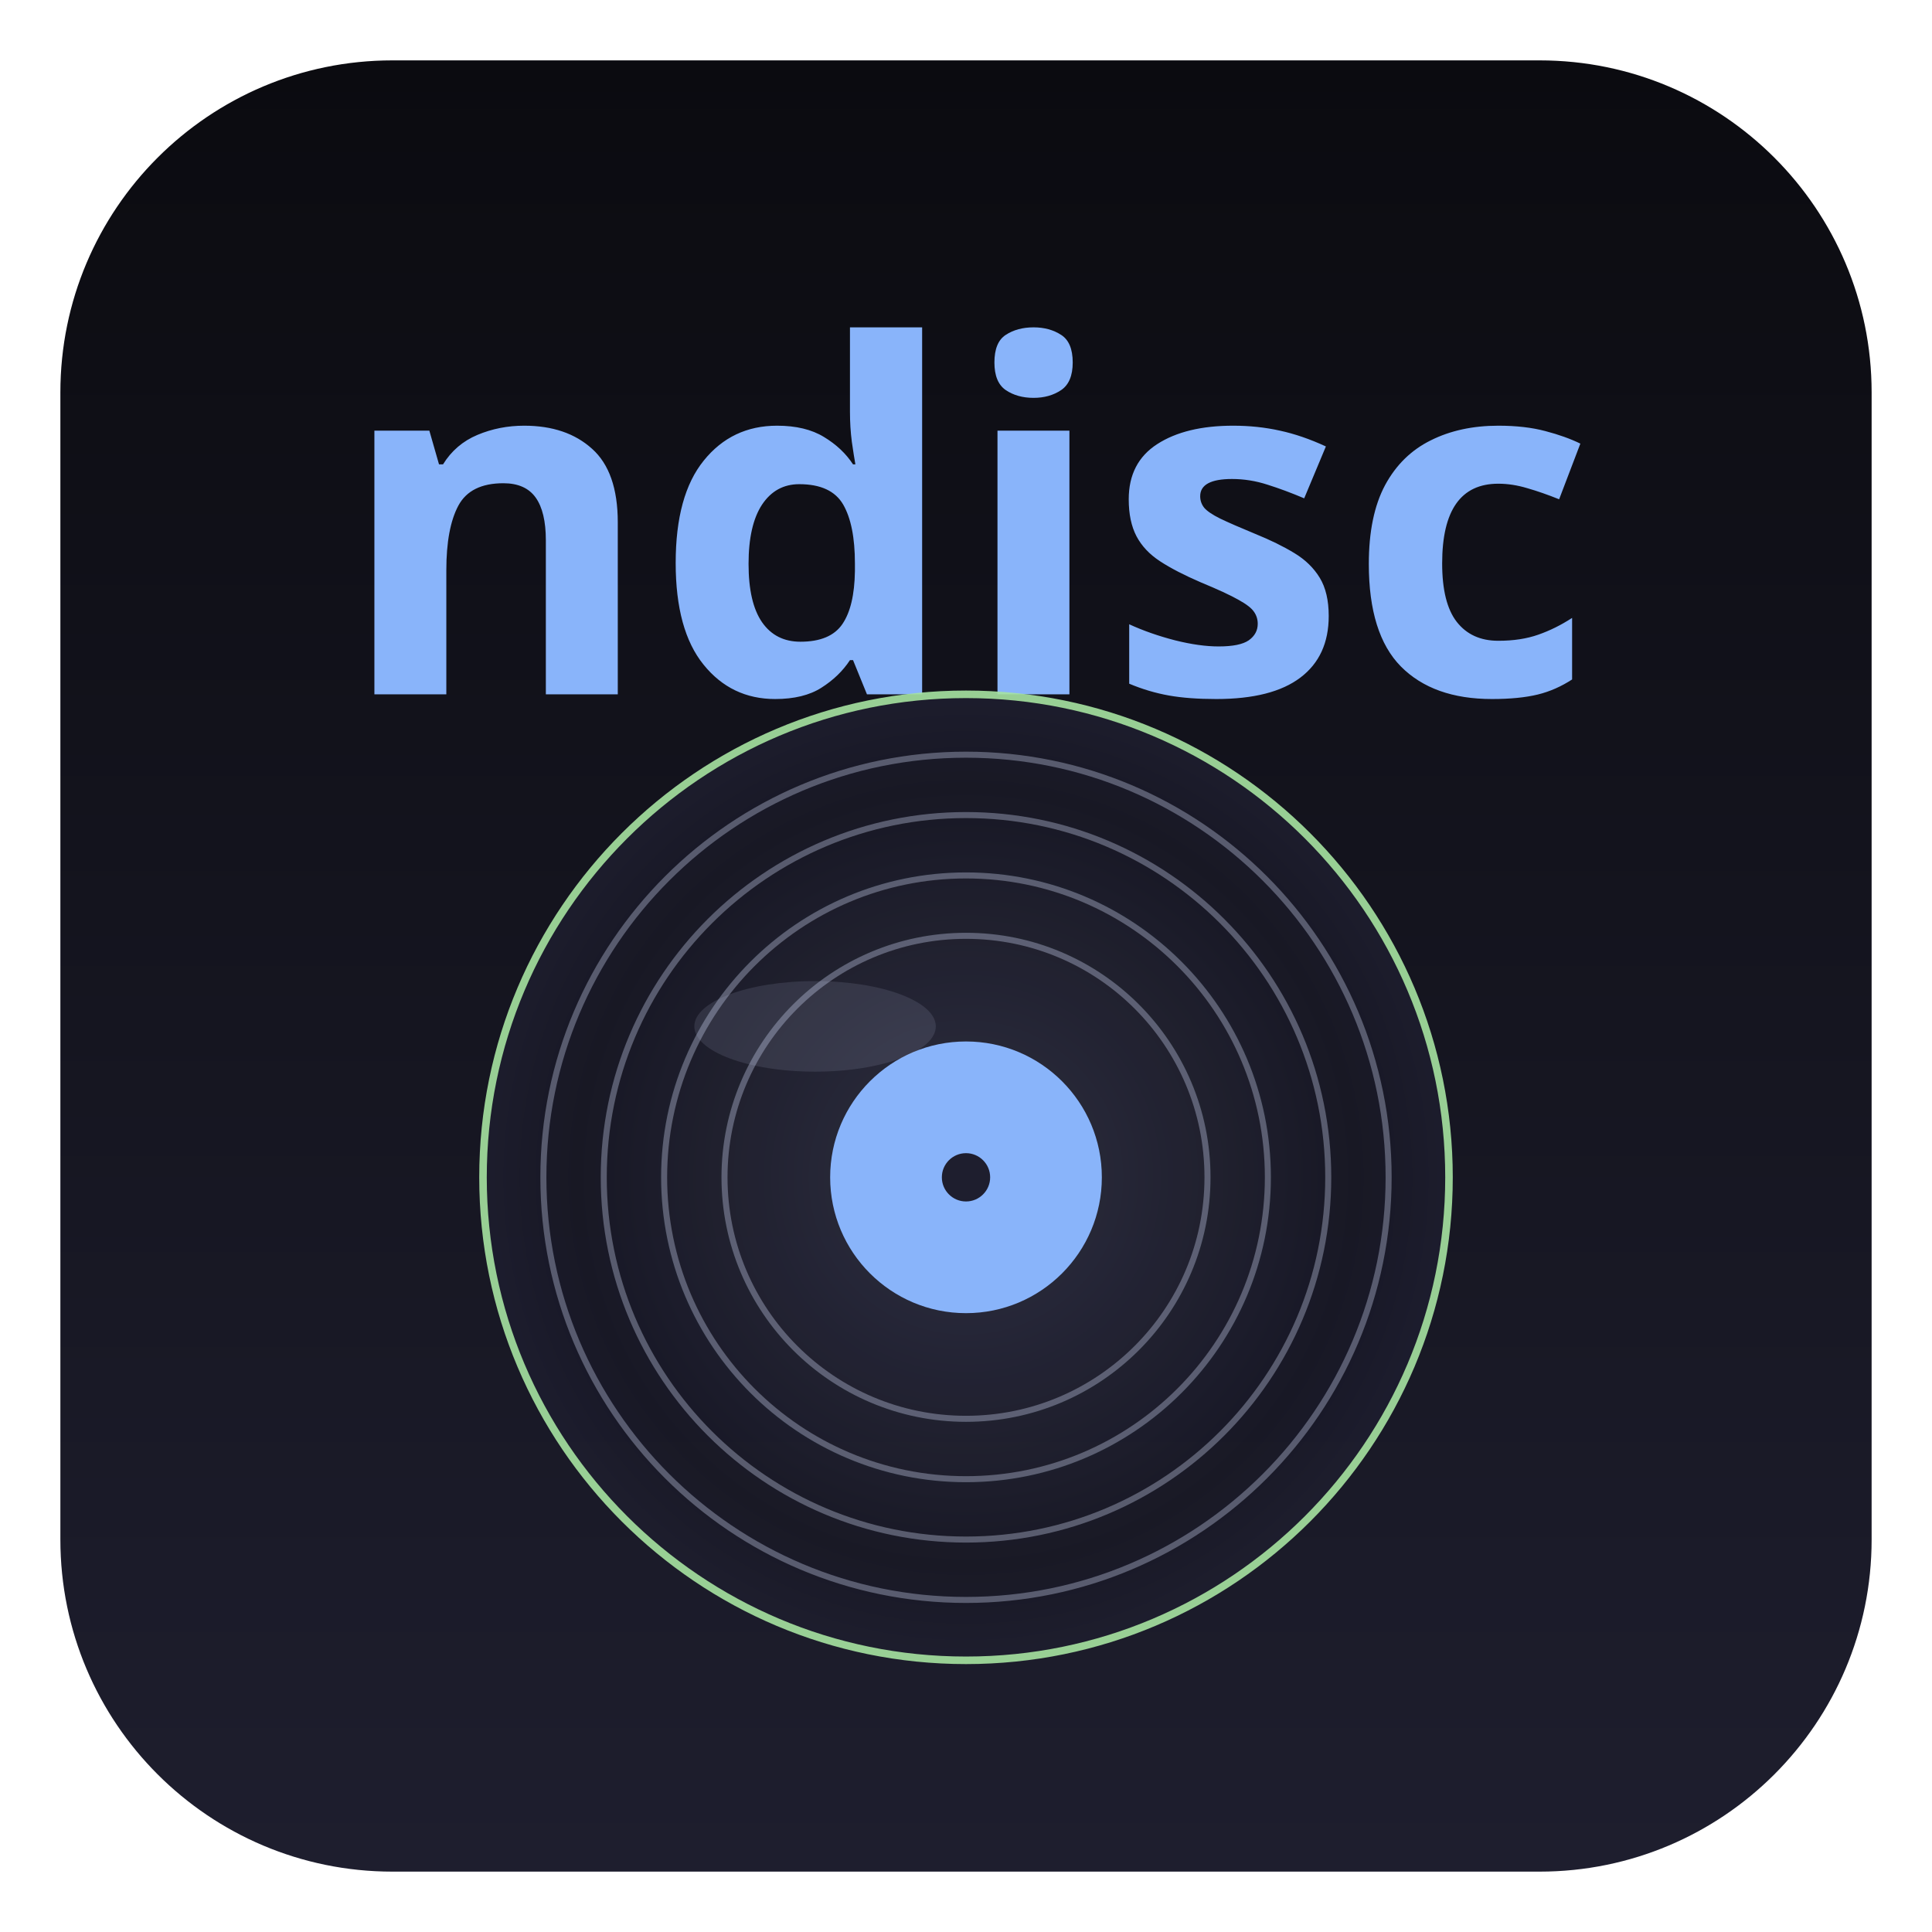
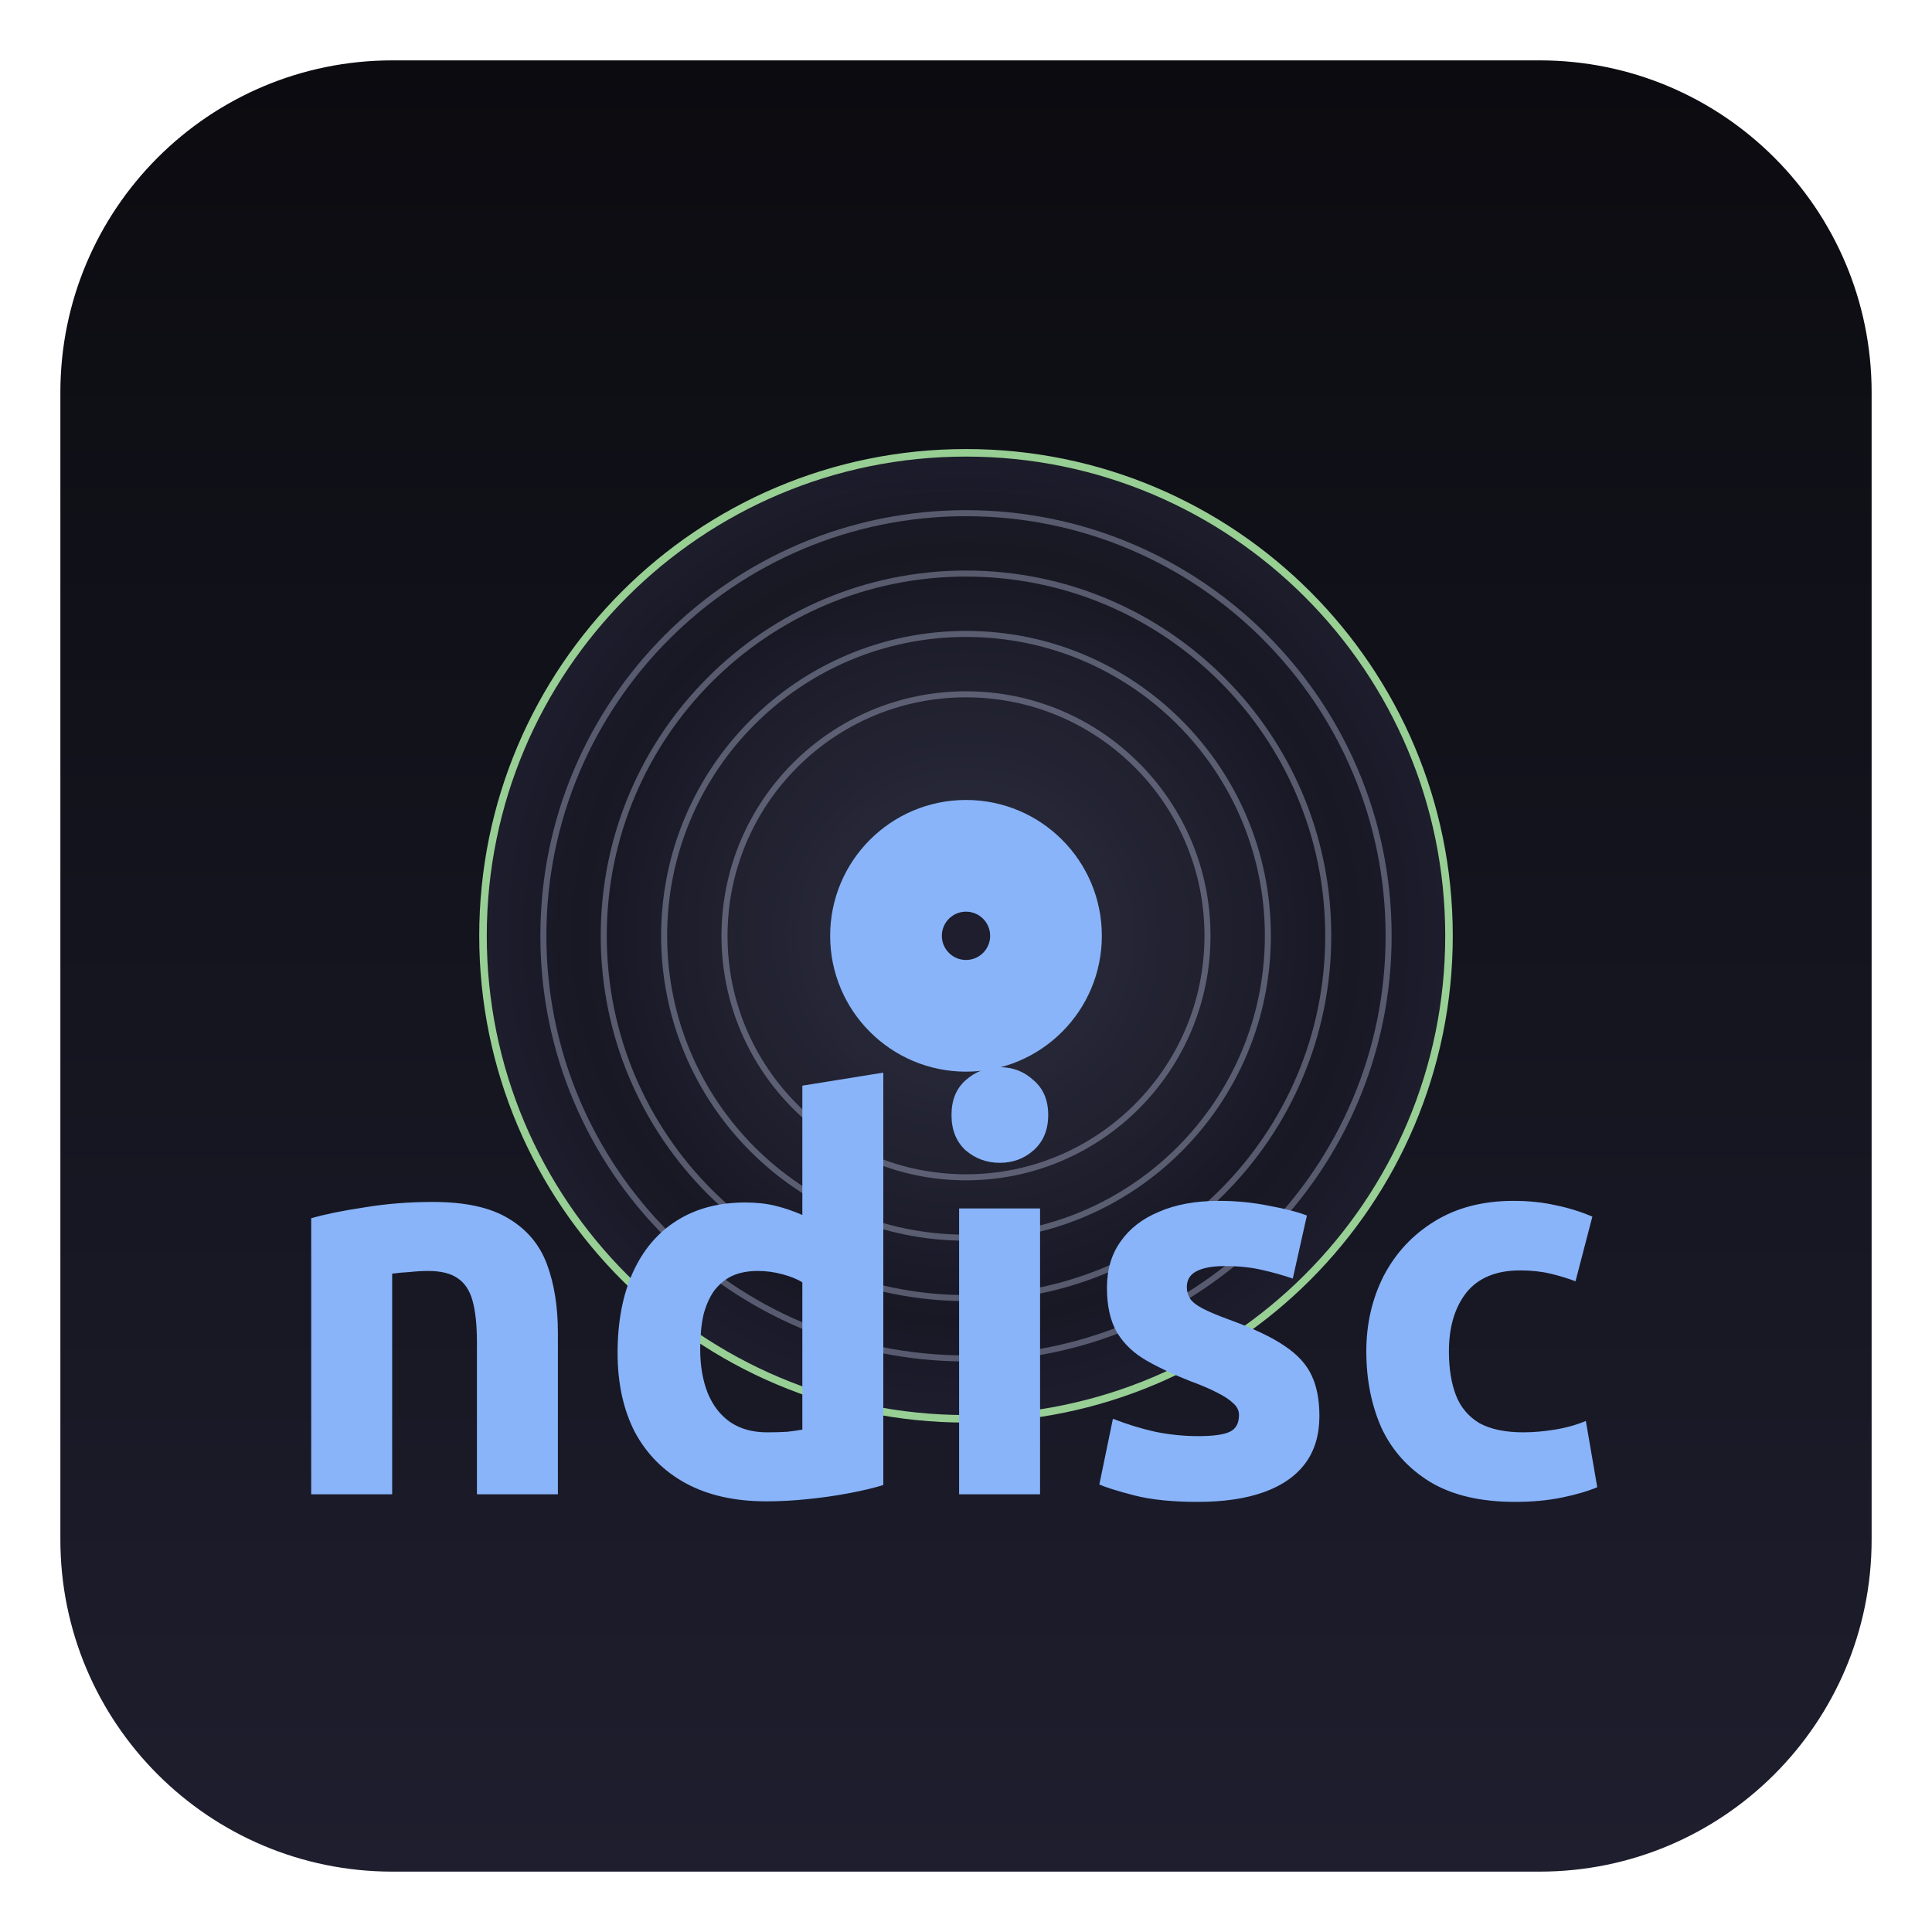
- <svg xmlns="http://www.w3.org/2000/svg" width="128" height="128" viewBox="0 0 128 128" version="1.1" id="svg12">
-   <defs id="defs5">
-     <linearGradient id="bg" x1="0" y1="0" x2="0" y2="1">
-       <stop offset="0" stop-color="#313244" id="stop1" style="stop-color:#0b0b10;stop-opacity:1;" />
-       <stop offset="100%" stop-color="#1e1e2e" id="stop2" />
+ <svg xmlns="http://www.w3.org/2000/svg" width="128" height="128" viewBox="0 0 128 128" fill="none">
+   <g id="ndisc 2">
+     <path id="rect5" d="M102 4H26C13.85 4 4 13.85 4 26V102C4 114.15 13.85 124 26 124H102C114.15 124 124 114.15 124 102V26C124 13.85 114.15 4 102 4Z" fill="url(#paint0_linear_3311_2)" />
+     <path id="circle6" opacity="0.9" d="M64 94C81.673 94 96 79.673 96 62C96 44.327 81.673 30 64 30C46.327 30 32 44.327 32 62C32 79.673 46.327 94 64 94Z" fill="url(#paint1_radial_3311_2)" stroke="#A6E3A1" stroke-width="0.5" />
+     <g id="g10" opacity="0.35">
+       <path id="circle7" d="M64 90C79.464 90 92 77.464 92 62C92 46.536 79.464 34 64 34C48.536 34 36 46.536 36 62C36 77.464 48.536 90 64 90Z" stroke="#CDD6F4" stroke-width="0.4" />
+       <path id="circle8" d="M64 86C77.255 86 88 75.255 88 62C88 48.745 77.255 38 64 38C50.745 38 40 48.745 40 62C40 75.255 50.745 86 64 86Z" stroke="#CDD6F4" stroke-width="0.4" />
+       <path id="circle9" d="M64 82C75.046 82 84 73.046 84 62C84 50.954 75.046 42 64 42C52.954 42 44 50.954 44 62C44 73.046 52.954 82 64 82Z" stroke="#CDD6F4" stroke-width="0.4" />
+       <path id="circle10" d="M64 78C72.837 78 80 70.837 80 62C80 53.163 72.837 46 64 46C55.163 46 48 53.163 48 62C48 70.837 55.163 78 64 78Z" stroke="#CDD6F4" stroke-width="0.4" />
+     </g>
+     <path id="circle11" d="M64 71C68.971 71 73 66.971 73 62C73 57.029 68.971 53 64 53C59.029 53 55 57.029 55 62C55 66.971 59.029 71 64 71Z" fill="#89B4FA" />
+     <path id="circle12" d="M64 63.6C64.884 63.6 65.6 62.884 65.6 62C65.6 61.116 64.884 60.4 64 60.4C63.116 60.4 62.4 61.116 62.4 62C62.4 62.884 63.116 63.6 64 63.6Z" fill="#1E1E2E" />
+     <path id="ndisc" d="M20.618 99V80.712C21.53 80.448 22.706 80.208 24.146 79.992C25.586 79.752 27.098 79.632 28.682 79.632C30.842 79.632 32.522 80.004 33.722 80.748C34.922 81.468 35.762 82.476 36.242 83.772C36.722 85.068 36.962 86.58 36.962 88.308V99H31.598V88.956C31.598 87.804 31.502 86.88 31.31 86.184C31.118 85.488 30.782 84.984 30.302 84.672C29.846 84.36 29.198 84.204 28.358 84.204C27.974 84.204 27.566 84.228 27.134 84.276C26.702 84.3 26.318 84.336 25.982 84.384V99H20.618ZM50.781 99.468C48.693 99.468 46.917 99.072 45.453 98.28C43.989 97.488 42.861 96.36 42.069 94.896C41.301 93.408 40.917 91.656 40.917 89.64C40.917 87.576 41.253 85.8 41.925 84.312C42.597 82.824 43.557 81.684 44.805 80.892C46.077 80.076 47.601 79.668 49.377 79.668C50.121 79.668 50.781 79.74 51.357 79.884C51.957 80.028 52.557 80.232 53.157 80.496V71.928L58.521 71.064V98.388C57.897 98.58 57.141 98.76 56.253 98.928C55.365 99.096 54.441 99.228 53.481 99.324C52.545 99.42 51.645 99.468 50.781 99.468ZM50.817 94.896C51.297 94.896 51.741 94.884 52.149 94.86C52.557 94.812 52.893 94.764 53.157 94.716V84.96C52.821 84.744 52.377 84.564 51.825 84.42C51.297 84.276 50.757 84.204 50.205 84.204C49.557 84.204 48.993 84.312 48.513 84.528C48.057 84.744 47.661 85.068 47.325 85.5C47.013 85.932 46.773 86.472 46.605 87.12C46.461 87.768 46.389 88.524 46.389 89.388C46.389 90.492 46.557 91.464 46.893 92.304C47.229 93.12 47.721 93.756 48.369 94.212C49.041 94.668 49.857 94.896 50.817 94.896ZM63.543 99V80.064H68.907V99H63.543ZM66.243 77.04C65.379 77.04 64.623 76.764 63.975 76.212C63.351 75.636 63.039 74.856 63.039 73.872C63.039 72.888 63.351 72.12 63.975 71.568C64.623 70.992 65.379 70.704 66.243 70.704C67.107 70.704 67.851 70.992 68.475 71.568C69.123 72.12 69.447 72.888 69.447 73.872C69.447 74.856 69.123 75.636 68.475 76.212C67.851 76.764 67.107 77.04 66.243 77.04ZM79.35 99.504C77.67 99.504 76.266 99.36 75.138 99.072C74.034 98.784 73.266 98.544 72.834 98.352L73.734 93.996C74.646 94.356 75.582 94.644 76.542 94.86C77.502 95.052 78.45 95.148 79.386 95.148C80.37 95.148 81.066 95.052 81.474 94.86C81.882 94.668 82.086 94.296 82.086 93.744C82.086 93.456 81.966 93.204 81.726 92.988C81.486 92.748 81.126 92.508 80.646 92.268C80.19 92.028 79.602 91.776 78.882 91.512C77.778 91.08 76.806 90.624 75.966 90.144C75.126 89.664 74.478 89.052 74.022 88.308C73.566 87.54 73.338 86.544 73.338 85.32C73.338 84.12 73.638 83.1 74.238 82.26C74.838 81.396 75.69 80.736 76.794 80.28C77.898 79.8 79.218 79.56 80.754 79.56C81.906 79.56 83.01 79.668 84.066 79.884C85.122 80.076 85.962 80.292 86.586 80.532L85.65 84.708C85.026 84.492 84.342 84.3 83.598 84.132C82.878 83.964 82.062 83.88 81.15 83.88C80.31 83.88 79.674 84 79.242 84.24C78.834 84.456 78.63 84.804 78.63 85.284C78.63 85.548 78.702 85.8 78.846 86.04C78.99 86.256 79.266 86.472 79.674 86.688C80.082 86.904 80.682 87.156 81.474 87.444C83.058 88.02 84.27 88.596 85.11 89.172C85.974 89.748 86.574 90.408 86.91 91.152C87.246 91.872 87.414 92.76 87.414 93.816C87.414 95.064 87.102 96.108 86.478 96.948C85.854 97.788 84.942 98.424 83.742 98.856C82.542 99.288 81.078 99.504 79.35 99.504ZM100.386 99.504C98.082 99.504 96.198 99.06 94.734 98.172C93.294 97.284 92.226 96.096 91.53 94.608C90.858 93.096 90.522 91.404 90.522 89.532C90.522 87.708 90.906 86.04 91.674 84.528C92.466 83.016 93.582 81.816 95.022 80.928C96.486 80.016 98.238 79.56 100.278 79.56C101.286 79.56 102.21 79.656 103.05 79.848C103.89 80.016 104.706 80.268 105.498 80.604L104.382 84.888C103.878 84.696 103.326 84.528 102.726 84.384C102.126 84.24 101.454 84.168 100.71 84.168C99.126 84.168 97.938 84.66 97.146 85.644C96.378 86.628 95.994 87.924 95.994 89.532C95.994 90.66 96.15 91.632 96.462 92.448C96.774 93.24 97.29 93.852 98.01 94.284C98.754 94.692 99.726 94.896 100.926 94.896C101.574 94.896 102.27 94.836 103.014 94.716C103.758 94.596 104.442 94.404 105.066 94.14L105.822 98.532C105.198 98.796 104.418 99.024 103.482 99.216C102.546 99.408 101.514 99.504 100.386 99.504Z" fill="#89B4FA" />
+   </g>
+   <defs>
+     <linearGradient id="paint0_linear_3311_2" x1="4" y1="4" x2="4" y2="124" gradientUnits="userSpaceOnUse">
+       <stop stop-color="#0B0B10" />
+       <stop offset="1" stop-color="#1E1E2E" />
    </linearGradient>
-     <radialGradient id="vinyl" cx="0.5" cy="0.5" r="0.5">
-       <stop offset="0%" stop-color="#313244" id="stop3" />
-       <stop offset="80%" stop-color="#181825" id="stop4" />
-       <stop offset="100%" stop-color="#1e1e2e" id="stop5" />
+     <radialGradient id="paint1_radial_3311_2" cx="0" cy="0" r="1" gradientUnits="userSpaceOnUse" gradientTransform="translate(64 62) scale(32)">
+       <stop stop-color="#313244" />
+       <stop offset="0.8" stop-color="#181825" />
+       <stop offset="1" stop-color="#1E1E2E" />
    </radialGradient>
  </defs>
-   <rect x="4" y="4" width="120" height="120" rx="22" ry="22" fill="url(#bg)" id="rect5" />
-   <text x="64" y="46" font-family="Helvetica, Arial, sans-serif" font-size="20px" font-weight="bold" fill="#89b4fa" text-anchor="middle" id="text6" style="font-size:32px">
-     <tspan style="font-style:normal;font-variant:normal;font-weight:bold;font-stretch:normal;font-size:32px;font-family:'Ubuntu Sans';-inkscape-font-specification:'Ubuntu Sans Bold'" id="tspan12">ndisc</tspan>
-   </text>
-   <circle cx="64" cy="78" r="32" fill="url(#vinyl)" stroke="#a6e3a1" stroke-width="0.5" opacity="0.9" id="circle6" />
-   <g fill="none" stroke="#cdd6f4" stroke-width="0.4" opacity="0.35" id="g10">
-     <circle cx="64" cy="78" r="28" id="circle7" />
-     <circle cx="64" cy="78" r="24" id="circle8" />
-     <circle cx="64" cy="78" r="20" id="circle9" />
-     <circle cx="64" cy="78" r="16" id="circle10" />
-   </g>
-   <circle cx="64" cy="78" r="9" fill="#89b4fa" id="circle11" />
-   <circle cx="64" cy="78" r="1.6" fill="#1e1e2e" id="circle12" />
-   <ellipse cx="54" cy="68" rx="8" ry="3" fill="#cdd6f4" opacity="0.12" id="ellipse12" />
</svg>
